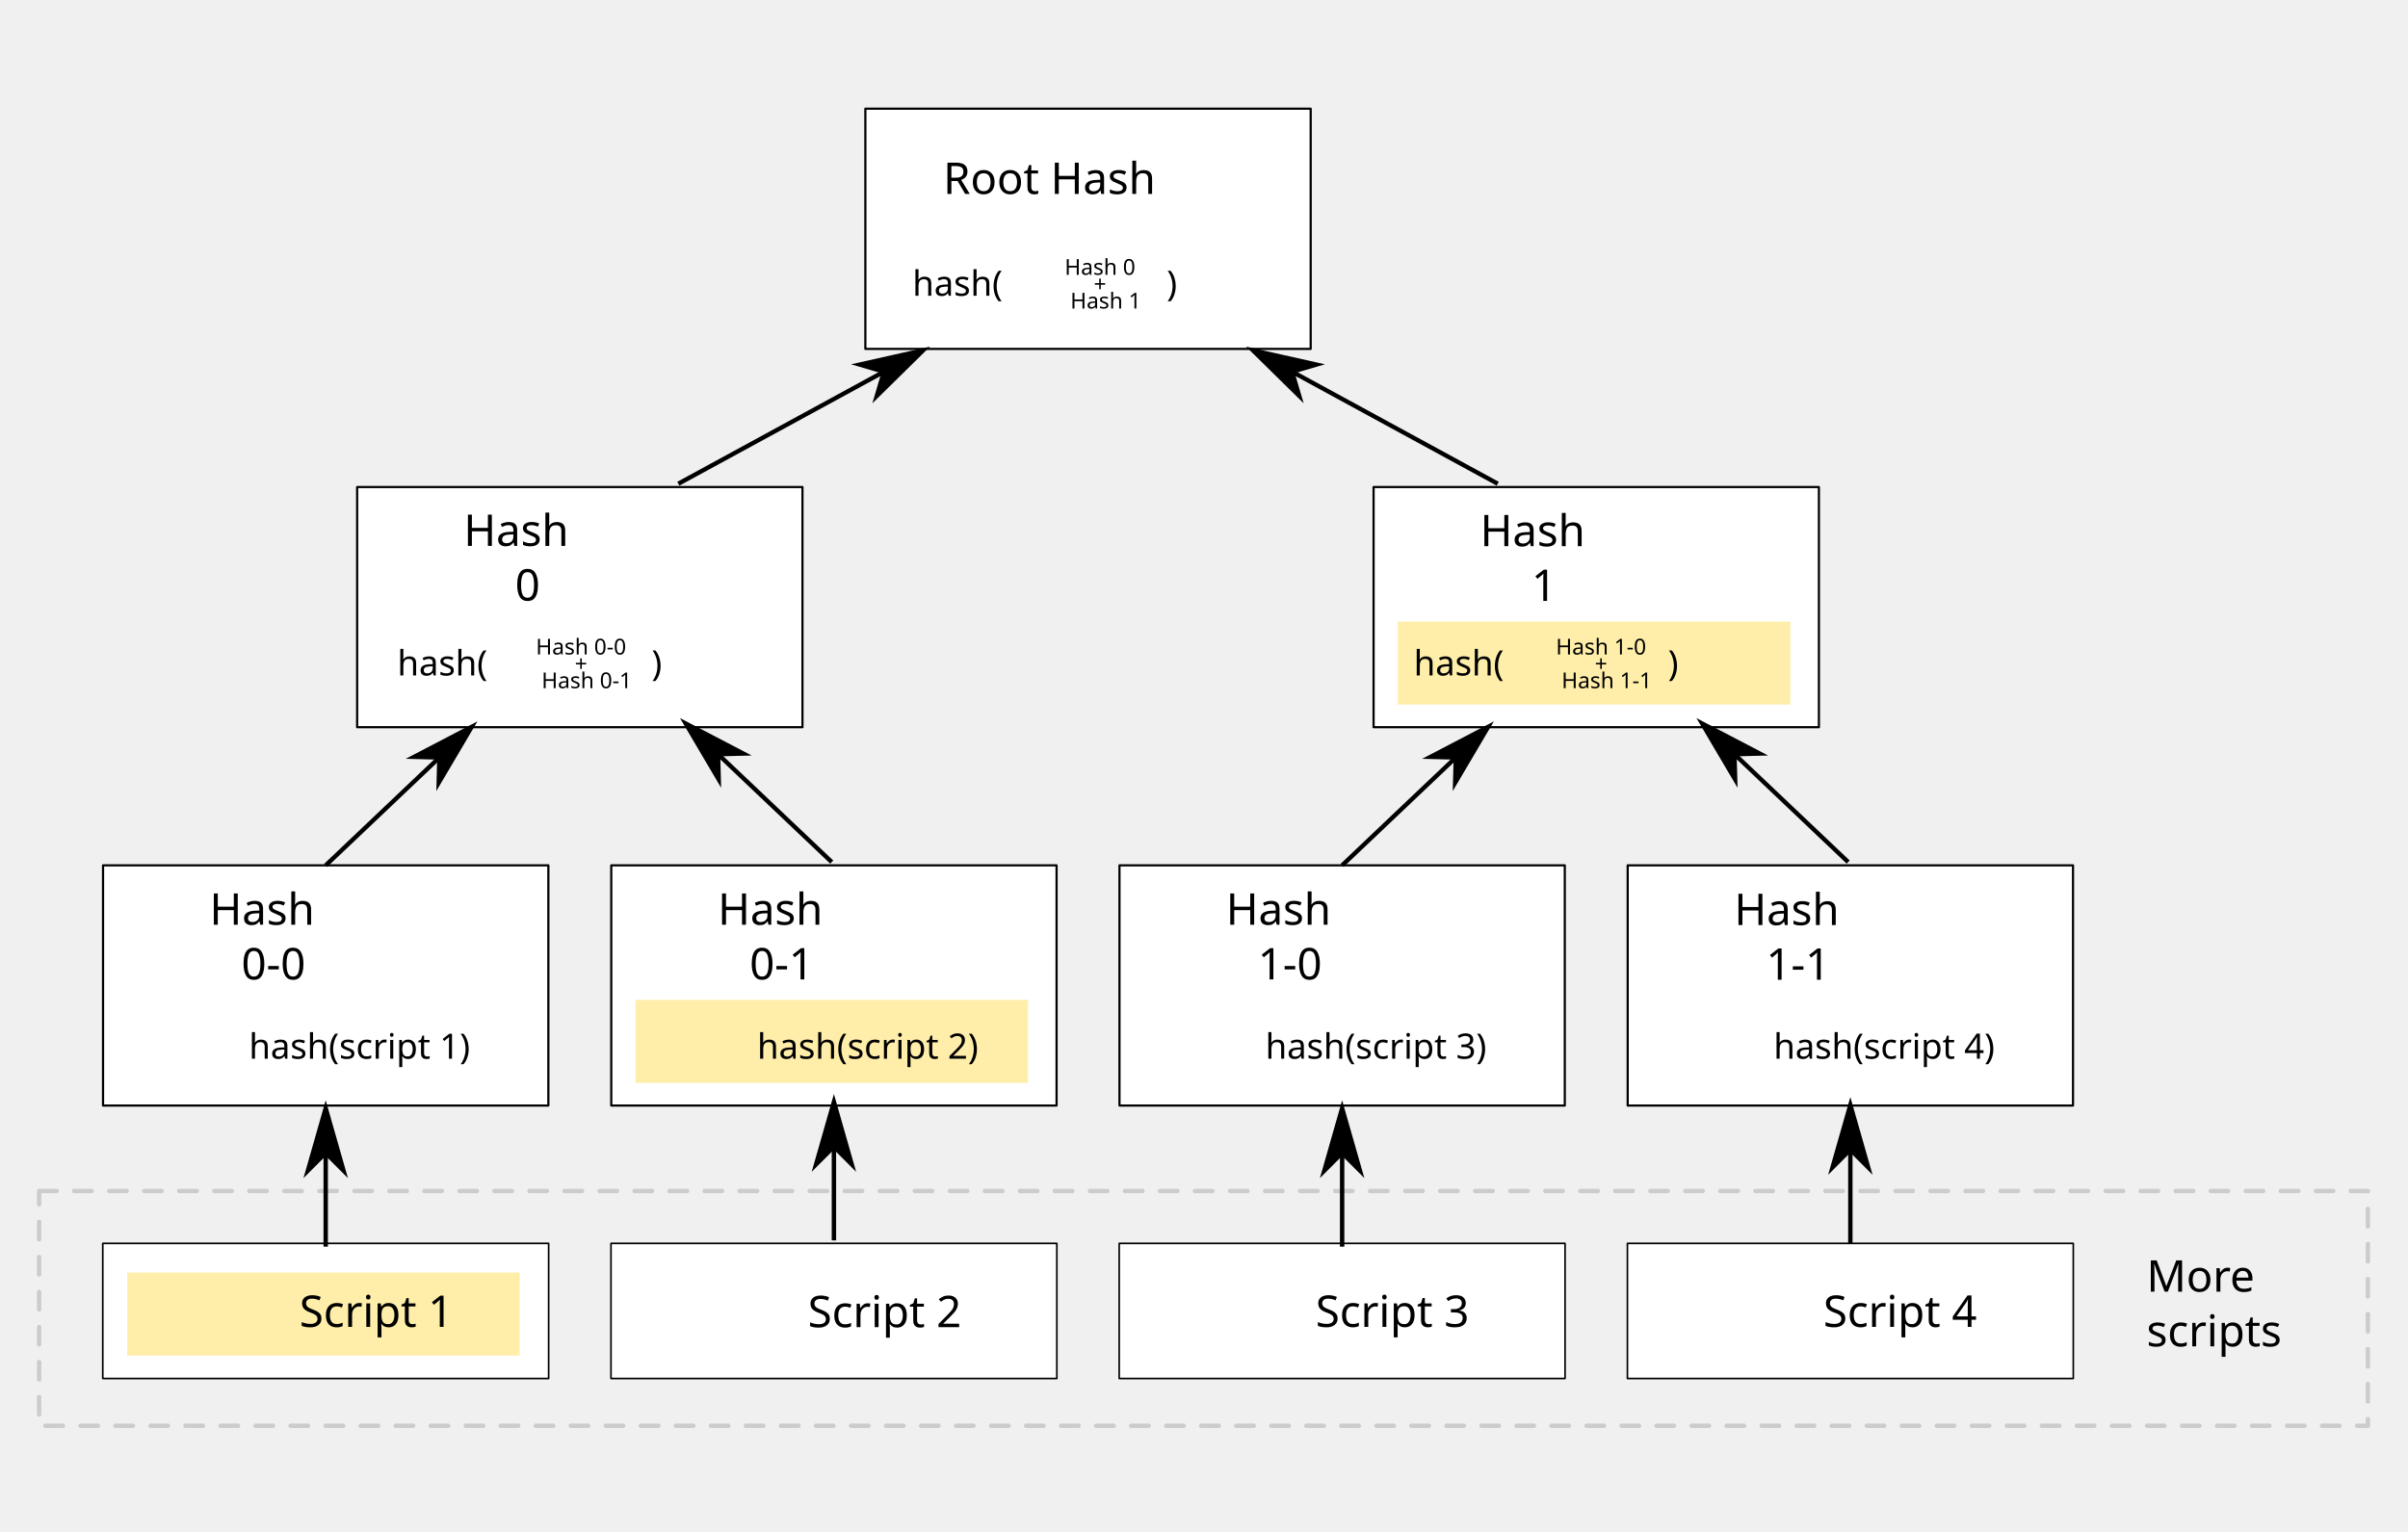
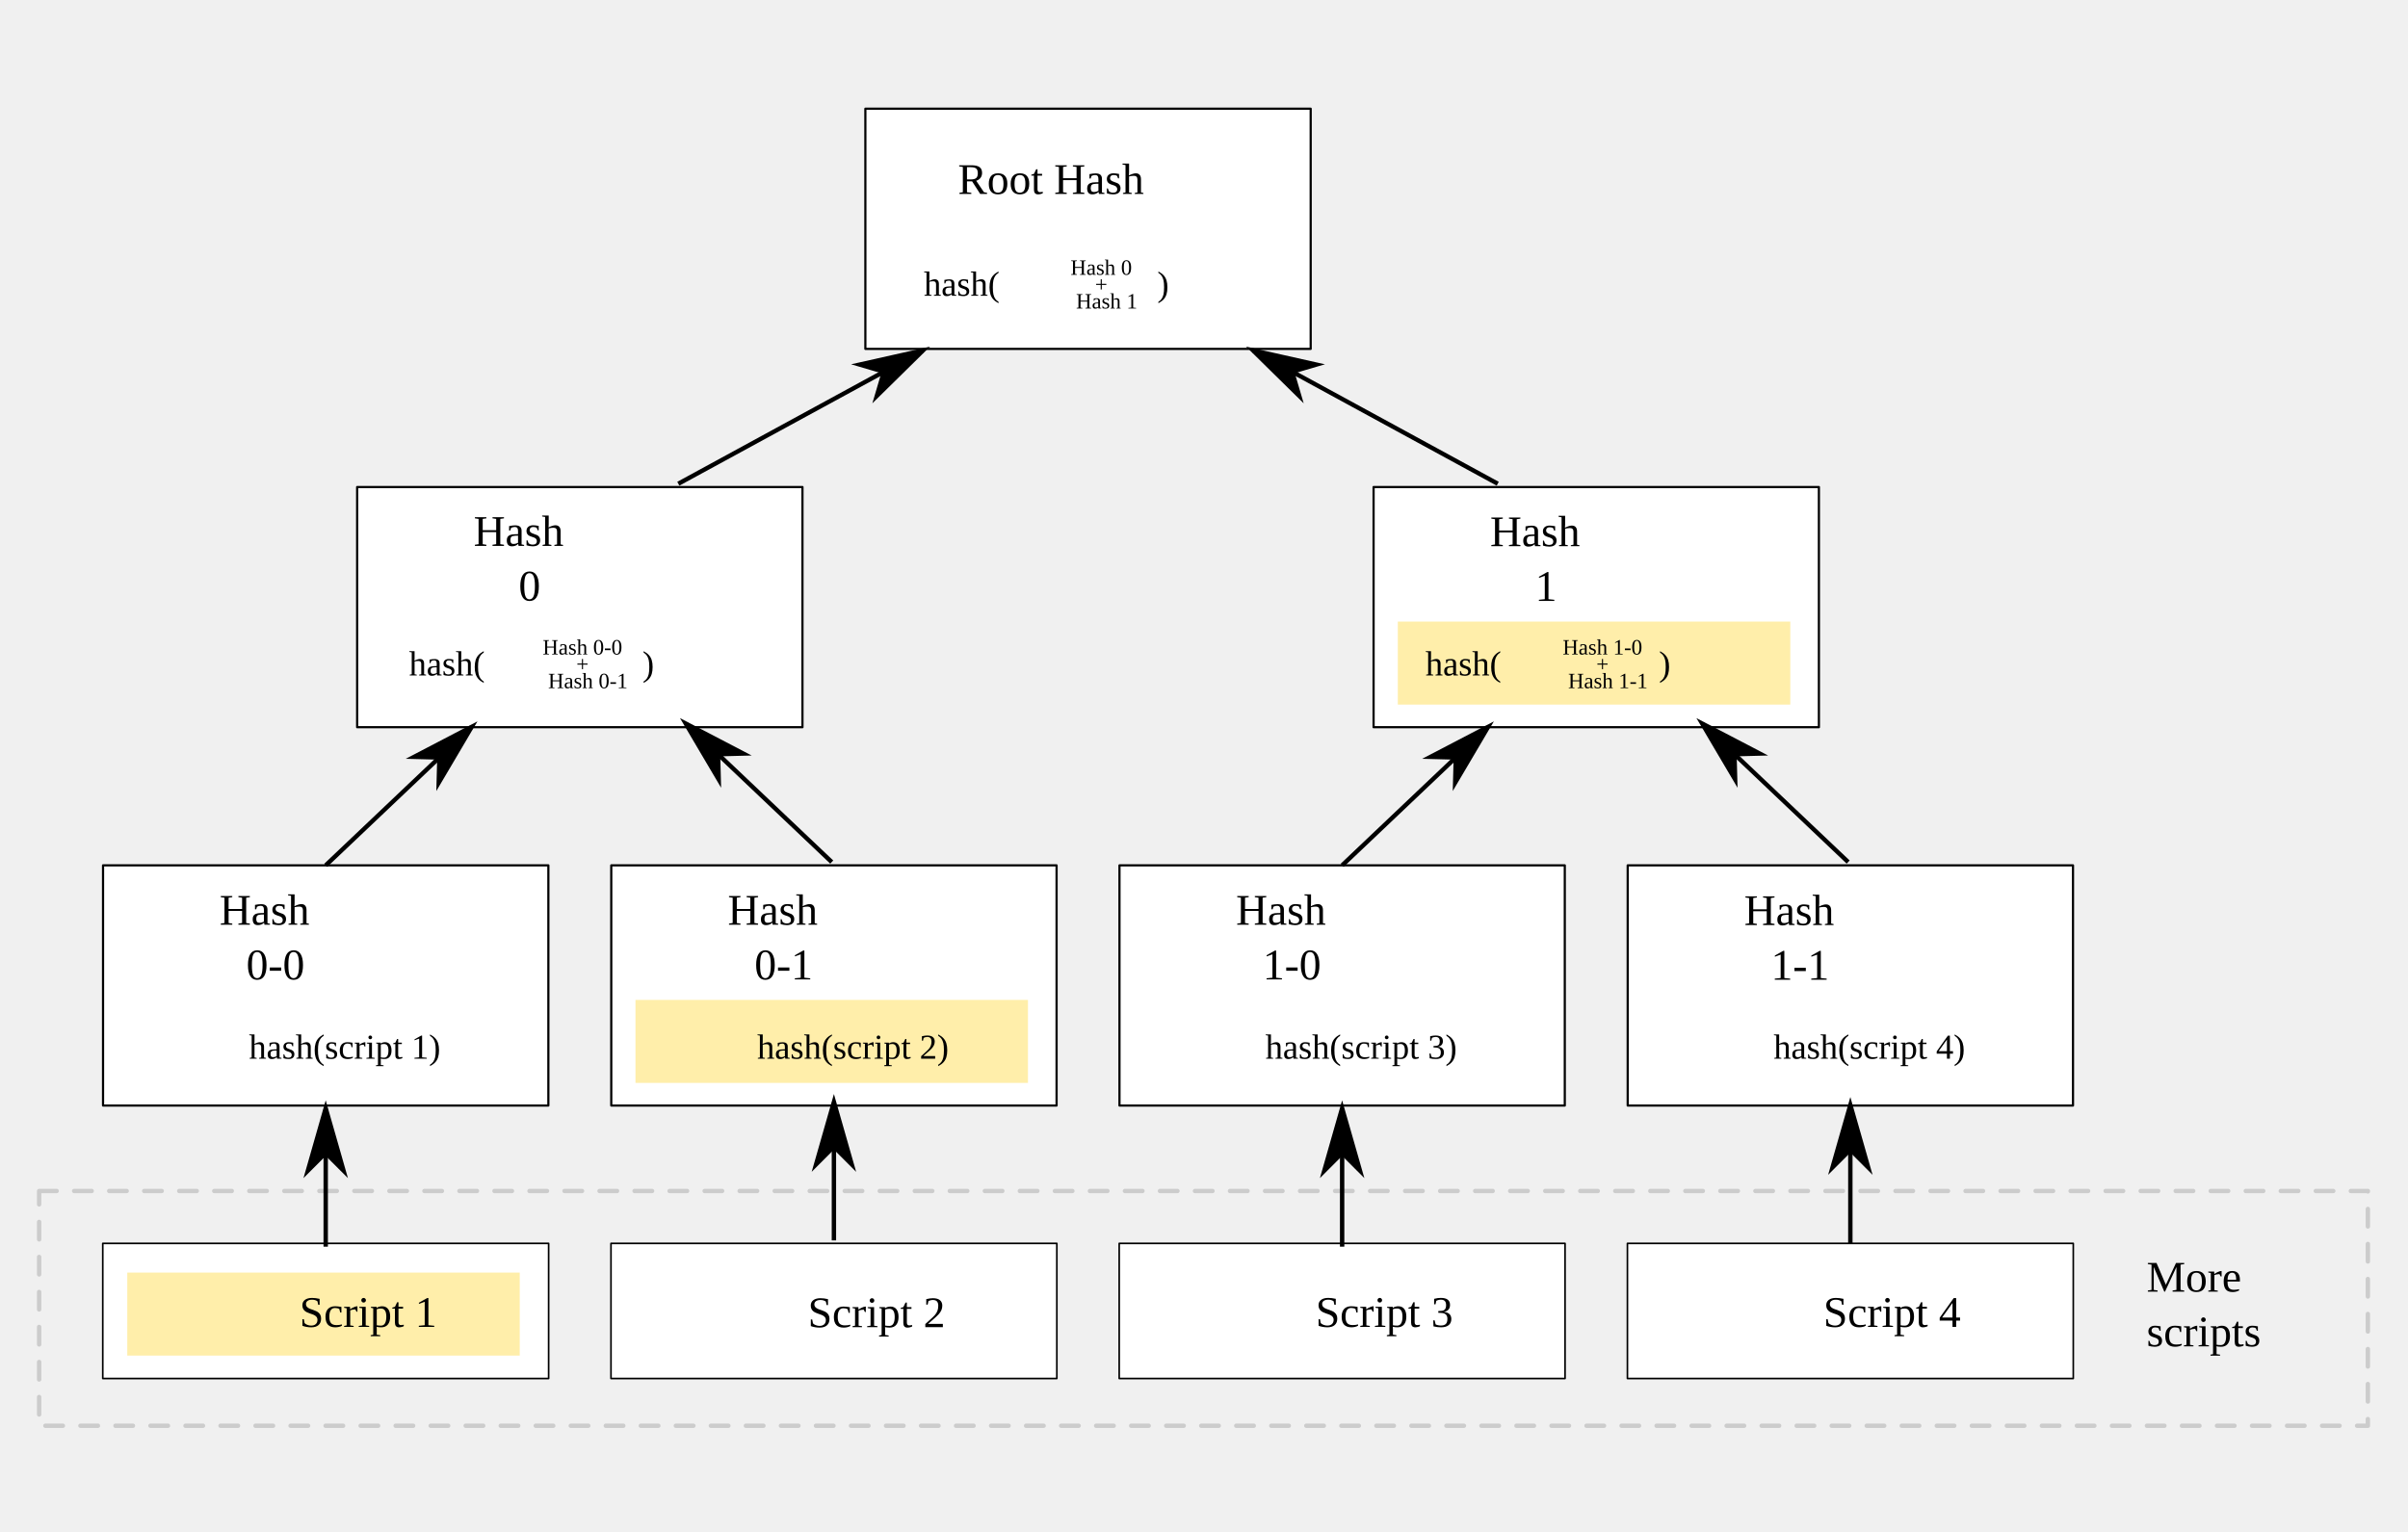
<svg xmlns="http://www.w3.org/2000/svg" width="2200" height="1400" id="svg2" version="1.1">
  <defs id="defs4">
    <marker orient="auto" refY="0" refX="0" id="Arrow1Lend" style="overflow:visible">
      <path id="path4733" d="M 0,0 5,-5 -12.5,0 5,5 0,0 z" style="fill-rule:evenodd;stroke:#000000;stroke-width:1pt" transform="matrix(-0.8,0,0,-0.8,-10,0)" />
    </marker>
    <marker orient="auto" refY="0" refX="0" id="Arrow1Lend-8" style="overflow:visible">
      <path id="path4733-9" d="M 0,0 5,-5 -12.5,0 5,5 0,0 z" style="fill-rule:evenodd;stroke:#000000;stroke-width:1pt" transform="matrix(-0.8,0,0,-0.8,-10,0)" />
    </marker>
    <marker orient="auto" refY="0" refX="0" id="Arrow1Lend-89" style="overflow:visible">
      <path id="path4733-97" d="M 0,0 5,-5 -12.5,0 5,5 0,0 z" style="fill-rule:evenodd;stroke:#000000;stroke-width:1pt" transform="matrix(-0.8,0,0,-0.8,-10,0)" />
    </marker>
    <marker orient="auto" refY="0" refX="0" id="Arrow1Lend-1" style="overflow:visible">
      <path id="path4733-4" d="M 0,0 5,-5 -12.5,0 5,5 0,0 z" style="fill-rule:evenodd;stroke:#000000;stroke-width:1pt" transform="matrix(-0.8,0,0,-0.8,-10,0)" />
    </marker>
    <marker orient="auto" refY="0" refX="0" id="Arrow1Lend-5" style="overflow:visible">
      <path id="path4733-3" d="M 0,0 5,-5 -12.5,0 5,5 0,0 z" style="fill-rule:evenodd;stroke:#000000;stroke-width:1pt" transform="matrix(-0.8,0,0,-0.8,-10,0)" />
    </marker>
    <marker orient="auto" refY="0" refX="0" id="Arrow1Lend-4" style="overflow:visible">
      <path id="path4733-5" d="M 0,0 5,-5 -12.5,0 5,5 0,0 z" style="fill-rule:evenodd;stroke:#000000;stroke-width:1pt" transform="matrix(-0.8,0,0,-0.8,-10,0)" />
    </marker>
    <marker orient="auto" refY="0" refX="0" id="Arrow1Lend-6" style="overflow:visible">
      <path id="path4733-7" d="M 0,0 5,-5 -12.5,0 5,5 0,0 z" style="fill-rule:evenodd;stroke:#000000;stroke-width:1pt" transform="matrix(-0.8,0,0,-0.8,-10,0)" />
    </marker>
    <marker orient="auto" refY="0" refX="0" id="Arrow1Lend-43" style="overflow:visible">
      <path id="path4733-71" d="M 0,0 5,-5 -12.5,0 5,5 0,0 z" style="fill-rule:evenodd;stroke:#000000;stroke-width:1pt" transform="matrix(-0.8,0,0,-0.8,-10,0)" />
    </marker>
    <marker orient="auto" refY="0" refX="0" id="Arrow1Lend-892" style="overflow:visible">
      <path id="path4733-1" d="M 0,0 5,-5 -12.5,0 5,5 0,0 z" style="fill-rule:evenodd;stroke:#000000;stroke-width:1pt" transform="matrix(-0.8,0,0,-0.8,-10,0)" />
    </marker>
    <marker orient="auto" refY="0" refX="0" id="Arrow1Lend-17" style="overflow:visible">
      <path id="path4733-91" d="M 0,0 5,-5 -12.5,0 5,5 0,0 z" style="fill-rule:evenodd;stroke:#000000;stroke-width:1pt" transform="matrix(-0.8,0,0,-0.8,-10,0)" />
    </marker>
  </defs>
  <g id="layer1" transform="translate(0,347.6379)">
    <rect style="fill:none;stroke:#cccccc;stroke-width:4;stroke-linecap:round;stroke-linejoin:round;stroke-miterlimit:4;stroke-opacity:1;stroke-dasharray:16,16;stroke-dashoffset:0" id="rect5321" width="2127.586" height="214.547" x="35.758" y="740.79" />
-     <text xml:space="preserve" style="font-size:40px;font-style:normal;font-weight:normal;line-height:125%;letter-spacing:0px;word-spacing:0px;fill:#000000;fill-opacity:1;stroke:none;font-family:lmr" x="1961.163" y="832.765" id="text2985">
+     <text xml:space="preserve" style="font-size:40px;font-style:normal;font-weight:normal;line-height:125%;letter-spacing:0px;word-spacing:0px;fill:#000000;fill-opacity:1;stroke:none" x="1961.163" y="832.765" id="text2985">
      <tspan id="tspan2987" x="1961.163" y="832.765">More</tspan>
      <tspan x="1961.163" y="882.765" id="tspan2989">scripts</tspan>
    </text>
    <g id="g4664" transform="translate(1934.169,-90.49974)">
      <g transform="translate(-1743.041,-71.25646)" id="g4196">
        <g id="g4028">
          <rect y="259.203" x="1063.806" height="219.516" width="406.851" id="rect3252" style="fill:#ffffff;fill-opacity:1;stroke:#000000;stroke-width:2;stroke-linecap:round;stroke-linejoin:round;stroke-miterlimit:4;stroke-dasharray:none" />
          <rect y="382.178" x="1085.942" height="75.854" width="358.581" id="rect3176" style="fill:#ffeeaa;stroke:none" />
        </g>
-         <text xml:space="preserve" style="font-size:40px;font-style:normal;font-weight:normal;text-align:center;line-height:125%;letter-spacing:0px;word-spacing:0px;text-anchor:middle;fill:#000000;fill-opacity:1;stroke:none;font-family:lmr" x="1266.334" y="313.278" id="text3045">
+         <text xml:space="preserve" style="font-size:40px;font-style:normal;font-weight:normal;text-align:center;line-height:125%;letter-spacing:0px;word-spacing:0px;text-anchor:middle;fill:#000000;fill-opacity:1;stroke:none" x="1266.334" y="313.278" id="text3045">
          <tspan id="tspan3047" x="1266.334" y="313.278">Hash</tspan>
          <tspan x="1266.334" y="363.278" id="tspan3049">1</tspan>
        </text>
        <g id="g3152" transform="translate(350.0926,161.5539)">
-           <text id="text3075-3" y="250.699" x="955.337" style="font-size:20px;font-style:normal;font-weight:normal;text-align:center;line-height:77%;letter-spacing:0px;word-spacing:0px;text-anchor:middle;fill:#000000;fill-opacity:1;stroke:none;font-family:lmr" xml:space="preserve">
+           <text id="text3075-3" y="250.699" x="955.337" style="font-size:20px;font-style:normal;font-weight:normal;text-align:center;line-height:77%;letter-spacing:0px;word-spacing:0px;text-anchor:middle;fill:#000000;fill-opacity:1;stroke:none" xml:space="preserve">
            <tspan y="250.699" x="955.337" id="tspan3077-4">Hash 1-0</tspan>
            <tspan id="tspan3079-3" y="266.099" x="955.337">+</tspan>
            <tspan id="tspan3081-2" y="281.499" x="955.337">Hash 1-1</tspan>
          </text>
-           <text id="text3083-5" y="269.867" x="917.069" style="font-size:32px;font-style:normal;font-weight:normal;text-align:center;line-height:125%;letter-spacing:0px;word-spacing:0px;text-anchor:middle;fill:#000000;fill-opacity:1;stroke:none;font-family:lmr" xml:space="preserve">
+           <text id="text3083-5" y="269.867" x="917.069" style="font-size:32px;font-style:normal;font-weight:normal;text-align:center;line-height:125%;letter-spacing:0px;word-spacing:0px;text-anchor:middle;fill:#000000;fill-opacity:1;stroke:none" xml:space="preserve">
            <tspan y="269.867" x="917.069" id="tspan3085-2">hash(                  )</tspan>
          </text>
        </g>
      </g>
      <g transform="translate(-2206.771,-71.25646)" id="g4181">
        <g transform="translate(-464.9031,0)" id="g4028-4">
          <rect y="259.203" x="1063.806" height="219.516" width="406.851" id="rect3252-7" style="fill:#ffffff;fill-opacity:1;stroke:#000000;stroke-width:2;stroke-linecap:round;stroke-linejoin:round;stroke-miterlimit:4;stroke-dasharray:none" />
          <rect y="382.178" x="1085.942" height="75.854" width="358.581" id="rect3176-11" style="fill:#ffffff;stroke:none" />
        </g>
-         <text xml:space="preserve" style="font-size:40px;font-style:normal;font-weight:normal;text-align:center;line-height:125%;letter-spacing:0px;word-spacing:0px;text-anchor:middle;fill:#000000;fill-opacity:1;stroke:none;font-family:lmr" x="801.431" y="312.995" id="text3039">
+         <text xml:space="preserve" style="font-size:40px;font-style:normal;font-weight:normal;text-align:center;line-height:125%;letter-spacing:0px;word-spacing:0px;text-anchor:middle;fill:#000000;fill-opacity:1;stroke:none" x="801.431" y="312.995" id="text3039">
          <tspan id="tspan3041" x="801.431" y="312.995">Hash</tspan>
          <tspan x="801.431" y="362.995" id="tspan3043">0</tspan>
        </text>
        <g id="g3160" transform="translate(548.8559,-79.55505)">
-           <text id="text3075" y="491.808" x="288.402" style="font-size:20px;font-style:normal;font-weight:normal;text-align:center;line-height:77%;letter-spacing:0px;word-spacing:0px;text-anchor:middle;fill:#000000;fill-opacity:1;stroke:none;font-family:lmr" xml:space="preserve">
+           <text id="text3075" y="491.808" x="288.402" style="font-size:20px;font-style:normal;font-weight:normal;text-align:center;line-height:77%;letter-spacing:0px;word-spacing:0px;text-anchor:middle;fill:#000000;fill-opacity:1;stroke:none" xml:space="preserve">
            <tspan y="491.808" x="288.402" id="tspan3077">Hash 0-0</tspan>
            <tspan id="tspan3079" y="507.208" x="288.402">+</tspan>
            <tspan id="tspan3081" y="522.608" x="288.402">Hash 0-1</tspan>
          </text>
-           <text id="text3083" y="510.976" x="253.403" style="font-size:32px;font-style:normal;font-weight:normal;text-align:center;line-height:125%;letter-spacing:0px;word-spacing:0px;text-anchor:middle;fill:#000000;fill-opacity:1;stroke:none;font-family:lmr" xml:space="preserve">
+           <text id="text3083" y="510.976" x="253.403" style="font-size:32px;font-style:normal;font-weight:normal;text-align:center;line-height:125%;letter-spacing:0px;word-spacing:0px;text-anchor:middle;fill:#000000;fill-opacity:1;stroke:none" xml:space="preserve">
            <tspan y="510.976" x="253.403" id="tspan3085">hash(                  )</tspan>
          </text>
        </g>
      </g>
    </g>
    <g id="g4211" transform="translate(-143.7027,-243.3186)">
      <g id="g4028-2" transform="translate(-129.4855,-264.1794)">
        <rect style="fill:#ffffff;fill-opacity:1;stroke:#000000;stroke-width:2;stroke-linecap:round;stroke-linejoin:round;stroke-miterlimit:4;stroke-dasharray:none" id="rect3252-5" width="406.851" height="219.516" x="1063.806" y="259.203" />
        <rect style="fill:#ffffff;stroke:none" id="rect3176-0" width="358.581" height="75.854" x="1085.942" y="382.178" />
      </g>
      <g transform="translate(224.3536,88.88403)" id="g3168">
-         <text xml:space="preserve" style="font-size:20px;font-style:normal;font-weight:normal;text-align:center;line-height:77%;letter-spacing:0px;word-spacing:0px;text-anchor:middle;fill:#000000;fill-opacity:1;stroke:none;font-family:lmr" x="952.964" y="57.921" id="text3114">
+         <text xml:space="preserve" style="font-size:20px;font-style:normal;font-weight:normal;text-align:center;line-height:77%;letter-spacing:0px;word-spacing:0px;text-anchor:middle;fill:#000000;fill-opacity:1;stroke:none" x="952.964" y="57.921" id="text3114">
          <tspan id="tspan3116" x="952.964" y="57.921">Hash 0</tspan>
          <tspan x="952.964" y="73.321" id="tspan3118">+</tspan>
          <tspan x="952.964" y="88.721" id="tspan3120">Hash 1</tspan>
        </text>
-         <text xml:space="preserve" style="font-size:32px;font-style:normal;font-weight:normal;text-align:center;line-height:125%;letter-spacing:0px;word-spacing:0px;text-anchor:middle;fill:#000000;fill-opacity:1;stroke:none;font-family:lmr" x="911.323" y="77.088" id="text3083-1">
+         <text xml:space="preserve" style="font-size:32px;font-style:normal;font-weight:normal;text-align:center;line-height:125%;letter-spacing:0px;word-spacing:0px;text-anchor:middle;fill:#000000;fill-opacity:1;stroke:none" x="911.323" y="77.088" id="text3083-1">
          <tspan id="tspan3085-1" x="911.323" y="77.088">hash(                  )</tspan>
        </text>
      </g>
-       <text id="text3051" y="72.909" x="1138.87" style="font-size:40px;font-style:normal;font-weight:normal;text-align:center;line-height:125%;letter-spacing:0px;word-spacing:0px;text-anchor:middle;fill:#000000;fill-opacity:1;stroke:none;font-family:lmr" xml:space="preserve">
+       <text id="text3051" y="72.909" x="1138.87" style="font-size:40px;font-style:normal;font-weight:normal;text-align:center;line-height:125%;letter-spacing:0px;word-spacing:0px;text-anchor:middle;fill:#000000;fill-opacity:1;stroke:none" xml:space="preserve">
        <tspan y="72.909" x="1138.87" id="tspan3053">Root Hash</tspan>
      </text>
    </g>
    <g id="g4626" transform="translate(1934.169,-82.74421)">
      <g transform="translate(16.68755,0)" id="g4312">
        <g transform="translate(-2920.52,266.7299)" id="g4028-4-8">
          <rect y="259.203" x="1063.806" height="219.516" width="406.851" id="rect3252-7-5" style="fill:#ffffff;fill-opacity:1;stroke:#000000;stroke-width:2;stroke-linecap:round;stroke-linejoin:round;stroke-miterlimit:4;stroke-dasharray:none" />
          <rect y="382.178" x="1085.942" height="75.854" width="358.581" id="rect3176-11-9" style="fill:#ffffff;stroke:none" />
        </g>
-         <text xml:space="preserve" style="font-size:40px;font-style:normal;font-weight:normal;text-align:center;line-height:125%;letter-spacing:0px;word-spacing:0px;text-anchor:middle;fill:#000000;fill-opacity:1;stroke:none;font-family:lmr" x="-1654.186" y="580.188" id="text3007">
+         <text xml:space="preserve" style="font-size:40px;font-style:normal;font-weight:normal;text-align:center;line-height:125%;letter-spacing:0px;word-spacing:0px;text-anchor:middle;fill:#000000;fill-opacity:1;stroke:none" x="-1654.186" y="580.188" id="text3007">
          <tspan id="tspan3009" x="-1654.186" y="580.188">Hash</tspan>
          <tspan x="-1654.186" y="630.188" id="tspan3015">0-0</tspan>
        </text>
-         <text xml:space="preserve" style="font-size:32px;font-style:normal;font-weight:normal;line-height:125%;letter-spacing:0px;word-spacing:0px;fill:#000000;fill-opacity:1;stroke:none;font-family:lmr" x="-1723.42" y="702.641" id="text3055">
+         <text xml:space="preserve" style="font-size:32px;font-style:normal;font-weight:normal;line-height:125%;letter-spacing:0px;word-spacing:0px;fill:#000000;fill-opacity:1;stroke:none" x="-1723.42" y="702.641" id="text3055">
          <tspan id="tspan3057" x="-1723.42" y="702.641">hash(script 1)</tspan>
        </text>
      </g>
      <g transform="translate(31.69753,0)" id="g4302">
        <g transform="translate(-2471.213,266.7299)" id="g4028-4-70">
          <rect y="259.203" x="1063.806" height="219.516" width="406.851" id="rect3252-7-97" style="fill:#ffffff;fill-opacity:1;stroke:#000000;stroke-width:2;stroke-linecap:round;stroke-linejoin:round;stroke-miterlimit:4;stroke-dasharray:none" />
          <rect y="382.178" x="1085.942" height="75.854" width="358.581" id="rect3176-11-32" style="fill:#ffeeaa;stroke:none" />
        </g>
-         <text xml:space="preserve" style="font-size:40px;font-style:normal;font-weight:normal;text-align:center;line-height:125%;letter-spacing:0px;word-spacing:0px;text-anchor:middle;fill:#000000;fill-opacity:1;stroke:none;font-family:lmr" x="-1204.88" y="580.188" id="text3017">
+         <text xml:space="preserve" style="font-size:40px;font-style:normal;font-weight:normal;text-align:center;line-height:125%;letter-spacing:0px;word-spacing:0px;text-anchor:middle;fill:#000000;fill-opacity:1;stroke:none" x="-1204.88" y="580.188" id="text3017">
          <tspan id="tspan3019" x="-1204.88" y="580.188">Hash</tspan>
          <tspan x="-1204.88" y="630.188" id="tspan3021">0-1</tspan>
        </text>
-         <text xml:space="preserve" style="font-size:32px;font-style:normal;font-weight:normal;line-height:125%;letter-spacing:0px;word-spacing:0px;fill:#000000;fill-opacity:1;stroke:none;font-family:lmr" x="-1274.114" y="702.641" id="text3059">
+         <text xml:space="preserve" style="font-size:32px;font-style:normal;font-weight:normal;line-height:125%;letter-spacing:0px;word-spacing:0px;fill:#000000;fill-opacity:1;stroke:none" x="-1274.114" y="702.641" id="text3059">
          <tspan id="tspan3061" x="-1274.114" y="702.641">hash(script 2)</tspan>
        </text>
      </g>
      <g transform="translate(46.70748,0)" id="g4292">
        <g transform="translate(-2021.907,266.7299)" id="g4028-4-22">
          <rect y="259.203" x="1063.806" height="219.516" width="406.851" id="rect3252-7-08" style="fill:#ffffff;fill-opacity:1;stroke:#000000;stroke-width:2;stroke-linecap:round;stroke-linejoin:round;stroke-miterlimit:4;stroke-dasharray:none" />
          <rect y="382.178" x="1085.942" height="75.854" width="358.581" id="rect3176-11-5" style="fill:#ffffff;stroke:none" />
        </g>
-         <text xml:space="preserve" style="font-size:40px;font-style:normal;font-weight:normal;text-align:center;line-height:125%;letter-spacing:0px;word-spacing:0px;text-anchor:middle;fill:#000000;fill-opacity:1;stroke:none;font-family:lmr" x="-755.573" y="580.188" id="text3023">
+         <text xml:space="preserve" style="font-size:40px;font-style:normal;font-weight:normal;text-align:center;line-height:125%;letter-spacing:0px;word-spacing:0px;text-anchor:middle;fill:#000000;fill-opacity:1;stroke:none" x="-755.573" y="580.188" id="text3023">
          <tspan id="tspan3025" x="-755.573" y="580.188">Hash</tspan>
          <tspan x="-755.573" y="630.188" id="tspan3029">1-0</tspan>
        </text>
-         <text xml:space="preserve" style="font-size:32px;font-style:normal;font-weight:normal;line-height:125%;letter-spacing:0px;word-spacing:0px;fill:#000000;fill-opacity:1;stroke:none;font-family:lmr" x="-824.808" y="702.641" id="text3063">
+         <text xml:space="preserve" style="font-size:32px;font-style:normal;font-weight:normal;line-height:125%;letter-spacing:0px;word-spacing:0px;fill:#000000;fill-opacity:1;stroke:none" x="-824.808" y="702.641" id="text3063">
          <tspan x="-824.808" y="702.641" id="tspan3067">hash(script 3)</tspan>
        </text>
      </g>
      <g transform="translate(61.71756,0)" id="g4282">
        <g transform="translate(-1572.601,266.7299)" id="g4028-4-3">
          <rect y="259.203" x="1063.806" height="219.516" width="406.851" id="rect3252-7-7" style="fill:#ffffff;fill-opacity:1;stroke:#000000;stroke-width:2;stroke-linecap:round;stroke-linejoin:round;stroke-miterlimit:4;stroke-dasharray:none" />
          <rect y="382.178" x="1085.942" height="75.854" width="358.581" id="rect3176-11-13" style="fill:#ffffff;stroke:none" />
        </g>
-         <text xml:space="preserve" style="font-size:40px;font-style:normal;font-weight:normal;text-align:center;line-height:125%;letter-spacing:0px;word-spacing:0px;text-anchor:middle;fill:#000000;fill-opacity:1;stroke:none;font-family:lmr" x="-306.267" y="580.471" id="text3033">
+         <text xml:space="preserve" style="font-size:40px;font-style:normal;font-weight:normal;text-align:center;line-height:125%;letter-spacing:0px;word-spacing:0px;text-anchor:middle;fill:#000000;fill-opacity:1;stroke:none" x="-306.267" y="580.471" id="text3033">
          <tspan id="tspan3035" x="-306.267" y="580.471">Hash</tspan>
          <tspan x="-306.267" y="630.471" id="tspan3037">1-1</tspan>
        </text>
-         <text xml:space="preserve" style="font-size:32px;font-style:normal;font-weight:normal;line-height:125%;letter-spacing:0px;word-spacing:0px;fill:#000000;fill-opacity:1;stroke:none;font-family:lmr" x="-375.501" y="702.641" id="text3071">
+         <text xml:space="preserve" style="font-size:32px;font-style:normal;font-weight:normal;line-height:125%;letter-spacing:0px;word-spacing:0px;fill:#000000;fill-opacity:1;stroke:none" x="-375.501" y="702.641" id="text3071">
          <tspan id="tspan3073" x="-375.501" y="702.641">hash(script 4)</tspan>
        </text>
      </g>
    </g>
    <g id="g4600" transform="translate(1934.169,-15.75776)">
      <g transform="translate(22.98601,-131.0199)" id="g4343">
        <g transform="translate(-2926.818,579.9642)" id="g4028-4-28-0">
          <rect y="355.495" x="1063.557" height="123.474" width="407.351" id="rect3252-7-96-6" style="fill:#ffffff;fill-opacity:1;stroke:#000000;stroke-width:1.501;stroke-linecap:round;stroke-linejoin:round;stroke-miterlimit:4;stroke-dasharray:none" />
          <rect y="382.178" x="1085.942" height="75.854" width="358.581" id="rect3176-11-12-6" style="fill:#ffeeaa;stroke:none" />
        </g>
-         <text xml:space="preserve" style="font-size:40px;font-style:normal;font-weight:normal;line-height:125%;letter-spacing:0px;word-spacing:0px;fill:#000000;fill-opacity:1;stroke:none;font-family:lmr" x="-1683.561" y="1011.776" id="text2991">
+         <text xml:space="preserve" style="font-size:40px;font-style:normal;font-weight:normal;line-height:125%;letter-spacing:0px;word-spacing:0px;fill:#000000;fill-opacity:1;stroke:none" x="-1683.561" y="1011.776" id="text2991">
          <tspan id="tspan2993" x="-1683.561" y="1011.776">Script 1</tspan>
        </text>
      </g>
      <g transform="translate(1.1323299e-4,-131.0199)" id="g4336">
        <g transform="translate(-2439.516,579.9642)" id="g4028-4-28-5">
          <rect y="355.495" x="1063.557" height="123.474" width="407.351" id="rect3252-7-96-1" style="fill:#ffffff;fill-opacity:1;stroke:#000000;stroke-width:1.501;stroke-linecap:round;stroke-linejoin:round;stroke-miterlimit:4;stroke-dasharray:none" />
          <rect y="382.178" x="1085.942" height="75.854" width="358.581" id="rect3176-11-12-66" style="fill:#ffffff;stroke:none" />
        </g>
-         <text xml:space="preserve" style="font-size:40px;font-style:normal;font-weight:normal;line-height:125%;letter-spacing:0px;word-spacing:0px;fill:#000000;fill-opacity:1;stroke:none;font-family:lmr" x="-1196.102" y="1012.04" id="text2995">
+         <text xml:space="preserve" style="font-size:40px;font-style:normal;font-weight:normal;line-height:125%;letter-spacing:0px;word-spacing:0px;fill:#000000;fill-opacity:1;stroke:none" x="-1196.102" y="1012.04" id="text2995">
          <tspan id="tspan2997" x="-1196.102" y="1012.04">Script 2</tspan>
        </text>
      </g>
      <g transform="translate(-22.98584,-131.0199)" id="g4329">
        <g transform="translate(-1952.214,579.9642)" id="g4028-4-28-9">
          <rect y="355.495" x="1063.557" height="123.474" width="407.351" id="rect3252-7-96-8" style="fill:#ffffff;fill-opacity:1;stroke:#000000;stroke-width:1.501;stroke-linecap:round;stroke-linejoin:round;stroke-miterlimit:4;stroke-dasharray:none" />
          <rect y="382.178" x="1085.942" height="75.854" width="358.581" id="rect3176-11-12-0" style="fill:#ffffff;stroke:none" />
        </g>
-         <text xml:space="preserve" style="font-size:40px;font-style:normal;font-weight:normal;line-height:125%;letter-spacing:0px;word-spacing:0px;fill:#000000;fill-opacity:1;stroke:none;font-family:lmr" x="-709.2" y="1011.756" id="text2999">
+         <text xml:space="preserve" style="font-size:40px;font-style:normal;font-weight:normal;line-height:125%;letter-spacing:0px;word-spacing:0px;fill:#000000;fill-opacity:1;stroke:none" x="-709.2" y="1011.756" id="text2999">
          <tspan id="tspan3001" x="-709.2" y="1011.756">Script 3</tspan>
        </text>
      </g>
      <g transform="translate(-45.9717,-131.0199)" id="g4322">
        <g transform="translate(-1464.911,579.9642)" id="g4028-4-28-2">
          <rect y="355.495" x="1063.557" height="123.474" width="407.351" id="rect3252-7-96-7" style="fill:#ffffff;fill-opacity:1;stroke:#000000;stroke-width:1.501;stroke-linecap:round;stroke-linejoin:round;stroke-miterlimit:4;stroke-dasharray:none" />
          <rect y="382.178" x="1085.942" height="75.854" width="358.581" id="rect3176-11-12-1" style="fill:#ffffff;stroke:none" />
        </g>
-         <text xml:space="preserve" style="font-size:40px;font-style:normal;font-weight:normal;line-height:125%;letter-spacing:0px;word-spacing:0px;fill:#000000;fill-opacity:1;stroke:none;font-family:lmr" x="-222.376" y="1011.776" id="text3003">
+         <text xml:space="preserve" style="font-size:40px;font-style:normal;font-weight:normal;line-height:125%;letter-spacing:0px;word-spacing:0px;fill:#000000;fill-opacity:1;stroke:none" x="-222.376" y="1011.776" id="text3003">
          <tspan id="tspan3005" x="-222.376" y="1011.776">Script 4</tspan>
        </text>
      </g>
    </g>
    <path style="fill:none;stroke:#000000;stroke-width:4;stroke-linecap:butt;stroke-linejoin:miter;stroke-miterlimit:4;stroke-opacity:1;stroke-dasharray:none;marker-end:url(#Arrow1Lend)" d="m 1690.518,788.681 -10e-5,-125.976" id="path4724" />
    <path style="fill:none;stroke:#000000;stroke-width:4;stroke-linecap:butt;stroke-linejoin:miter;stroke-miterlimit:4;stroke-opacity:1;stroke-dasharray:none;marker-end:url(#Arrow1Lend)" d="m 1226.202,791.681 -2e-4,-125.976" id="path4724-4" />
    <path style="fill:none;stroke:#000000;stroke-width:4;stroke-linecap:butt;stroke-linejoin:miter;stroke-miterlimit:4;stroke-opacity:1;stroke-dasharray:none;marker-end:url(#Arrow1Lend)" d="m 761.886,785.931 -2e-4,-125.976" id="path4724-9" />
    <path style="fill:none;stroke:#000000;stroke-width:4;stroke-linecap:butt;stroke-linejoin:miter;stroke-miterlimit:4;stroke-opacity:1;stroke-dasharray:none;marker-end:url(#Arrow1Lend)" d="m 297.57,791.681 -10e-5,-125.976" id="path4724-5" />
    <path style="fill:none;stroke:#000000;stroke-width:4;stroke-linecap:butt;stroke-linejoin:miter;stroke-miterlimit:4;stroke-opacity:1;stroke-dasharray:none;marker-end:url(#Arrow1Lend)" d="M 297.57,443.189 430.589,316.963" id="path4724-0" />
    <path style="fill:none;stroke:#000000;stroke-width:4;stroke-linecap:butt;stroke-linejoin:miter;stroke-miterlimit:4;stroke-opacity:1;stroke-dasharray:none;marker-end:url(#Arrow1Lend)" d="M 1226.202,443.189 1359.222,316.963" id="path4724-0-7" />
    <path style="fill:none;stroke:#000000;stroke-width:4;stroke-linecap:butt;stroke-linejoin:miter;stroke-miterlimit:4;stroke-opacity:1;stroke-dasharray:none;marker-end:url(#Arrow1Lend)" d="M 759.886,440.189 626.866,313.963" id="path4724-0-6" />
    <path style="fill:none;stroke:#000000;stroke-width:4;stroke-linecap:butt;stroke-linejoin:miter;stroke-miterlimit:4;stroke-opacity:1;stroke-dasharray:none;marker-end:url(#Arrow1Lend)" d="M 1688.518,440.189 1555.498,313.963" id="path4724-0-1" />
    <path style="fill:none;stroke:#000000;stroke-width:4;stroke-linecap:butt;stroke-linejoin:miter;stroke-miterlimit:4;stroke-opacity:1;stroke-dasharray:none;marker-end:url(#Arrow1Lend)" d="m 619.728,94.447 223.161,-121.629" id="path4724-0-63" />
    <path style="fill:none;stroke:#000000;stroke-width:4;stroke-linecap:butt;stroke-linejoin:miter;stroke-miterlimit:4;stroke-opacity:1;stroke-dasharray:none;marker-end:url(#Arrow1Lend)" d="M 1368.36,94.447 1145.199,-27.182" id="path4724-0-63-6" />
  </g>
</svg>
